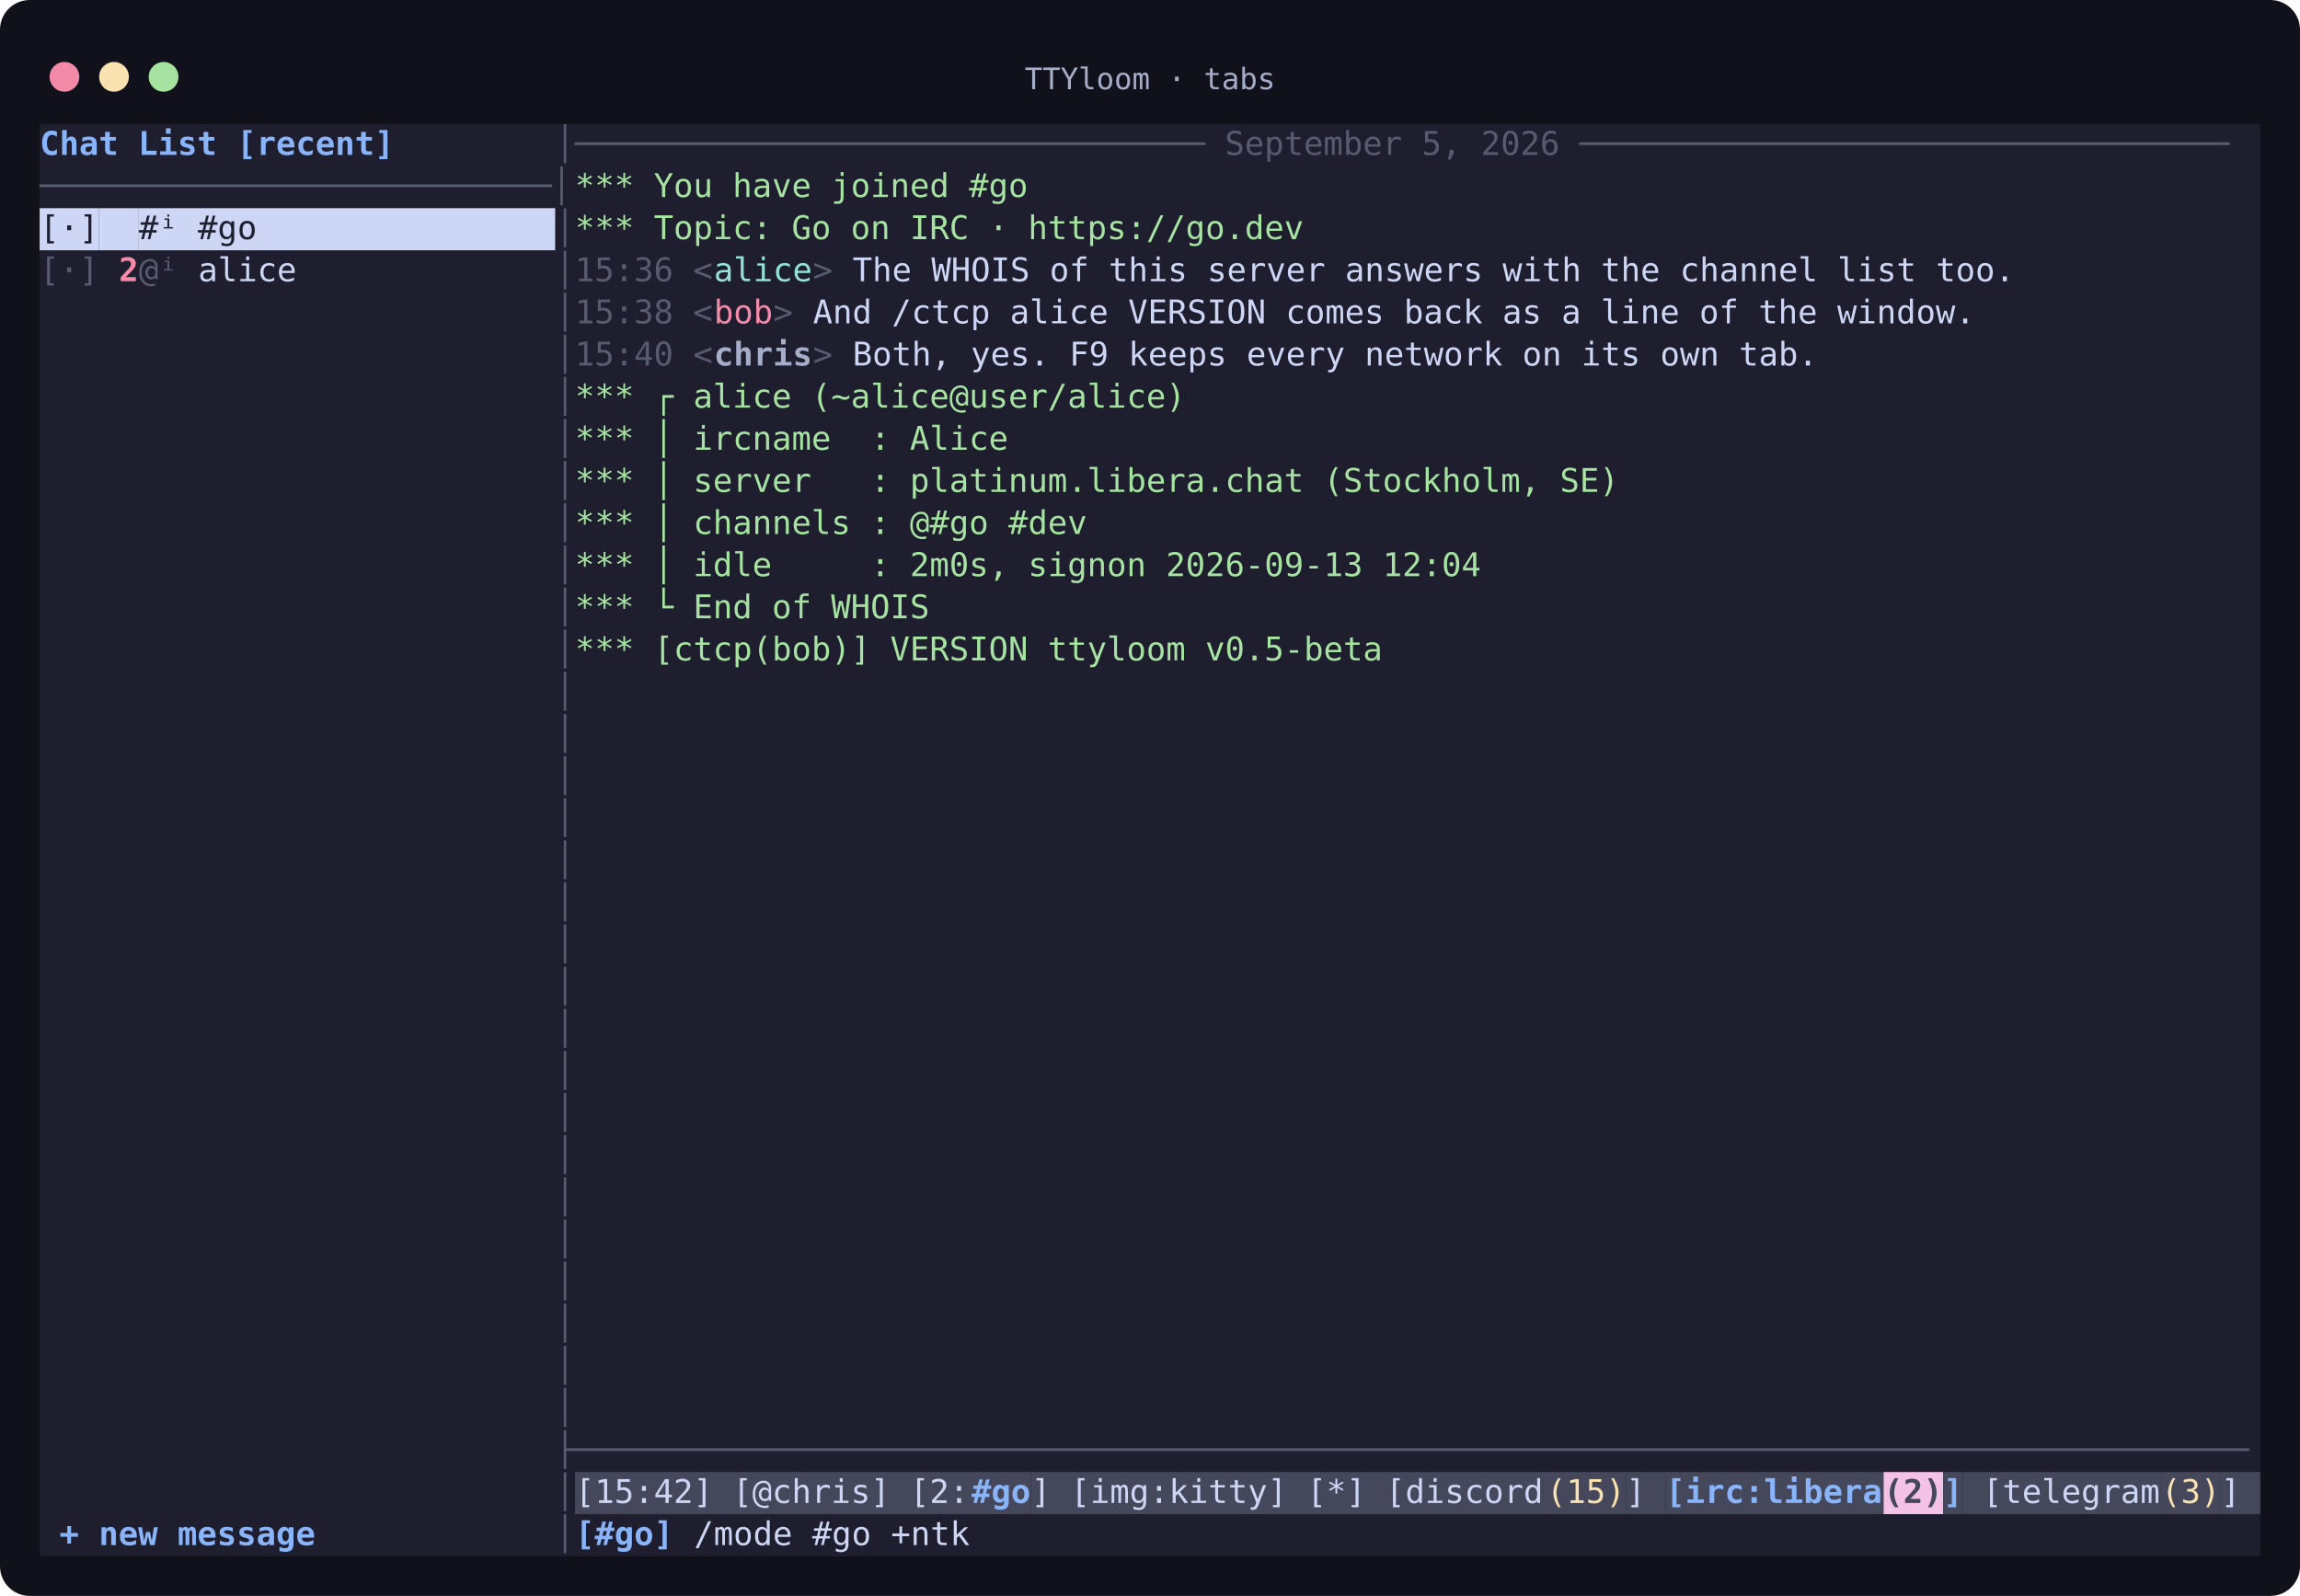
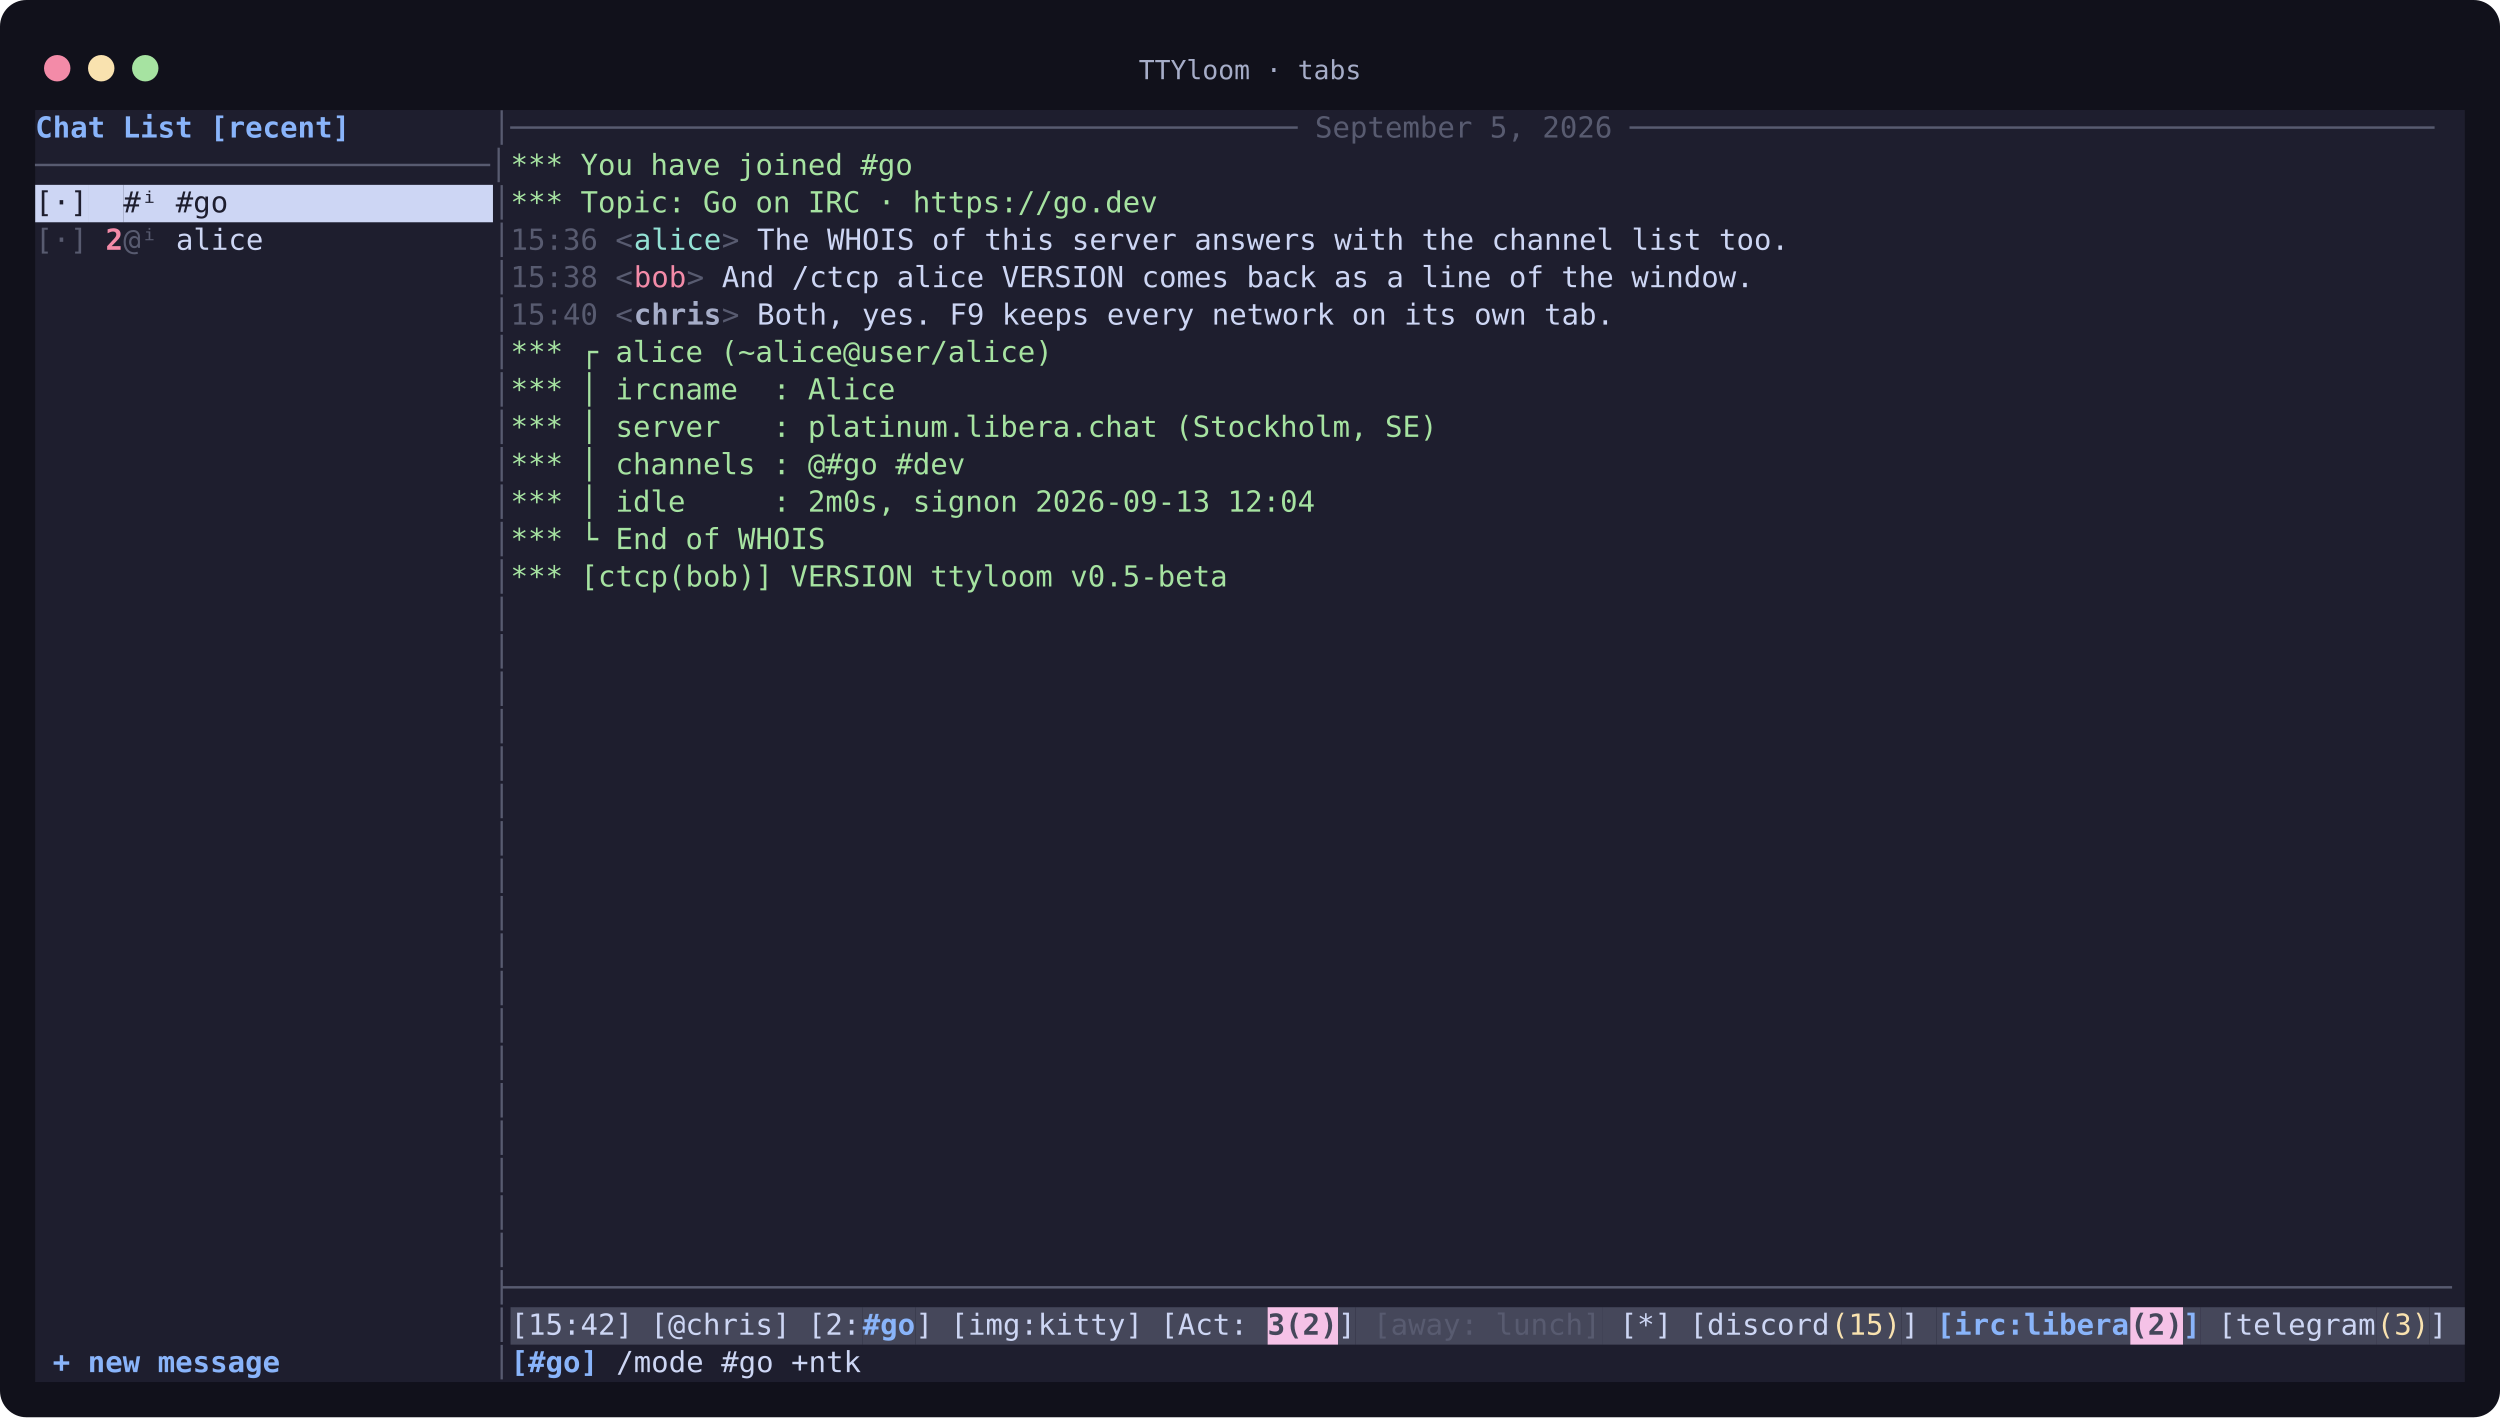
- <svg xmlns="http://www.w3.org/2000/svg" width="928" height="644" viewBox="0 0 928 644" font-family="JetBrains Mono, Fira Code, Cascadia Code, DejaVu Sans Mono, Menlo, Noto Color Emoji, Apple Color Emoji, Segoe UI Emoji, monospace" font-size="13.2">
-   <rect width="928" height="644" rx="12" fill="#11111b" />
-   <rect x="16" y="50" width="896" height="578" fill="#1e1e2e" />
+ <svg xmlns="http://www.w3.org/2000/svg" width="1136" height="644" viewBox="0 0 1136 644" font-family="JetBrains Mono, Fira Code, Cascadia Code, DejaVu Sans Mono, Menlo, Noto Color Emoji, Apple Color Emoji, Segoe UI Emoji, monospace" font-size="13.2">
+   <rect width="1136" height="644" rx="12" fill="#11111b" />
+   <rect x="16" y="50" width="1104" height="578" fill="#1e1e2e" />
  <circle cx="26" cy="31.0" r="6" fill="#f38ba8" />
  <circle cx="46" cy="31.0" r="6" fill="#f9e2af" />
  <circle cx="66" cy="31.0" r="6" fill="#a6e3a1" />
-   <text x="464" y="36.0" text-anchor="middle" fill="#a6adc8" font-size="12">TTYloom · tabs</text>
+   <text x="568" y="36.0" text-anchor="middle" fill="#a6adc8" font-size="12">TTYloom · tabs</text>
  <text x="16.0" y="62.5" fill="#89b4fa" textLength="208.0" xml:space="preserve" lengthAdjust="spacingAndGlyphs" font-weight="bold">Chat List [recent]        </text>
-   <text x="224.0" y="62.5" fill="#585b70" textLength="680.0" xml:space="preserve" lengthAdjust="spacingAndGlyphs">│──────────────────────────────── September 5, 2026 ─────────────────────────────────</text>
+   <text x="224.0" y="62.5" fill="#585b70" textLength="888.0" xml:space="preserve" lengthAdjust="spacingAndGlyphs">│───────────────────────────────────────────── September 5, 2026 ──────────────────────────────────────────────</text>
  <text x="16.0" y="79.5" fill="#585b70" textLength="216.0" xml:space="preserve" lengthAdjust="spacingAndGlyphs">──────────────────────────│</text>
  <text x="232.0" y="79.5" fill="#a6e3a1" textLength="184.0" xml:space="preserve" lengthAdjust="spacingAndGlyphs">*** You have joined #go</text>
  <rect x="16.0" y="84.0" width="24.0" height="17.0" fill="#cdd6f4" />
  <text x="16.0" y="96.5" fill="#1e1e2e" textLength="24.0" xml:space="preserve" lengthAdjust="spacingAndGlyphs">[·]</text>
  <rect x="40.0" y="84.0" width="16.0" height="17.0" fill="#cdd6f4" />
  <rect x="56.0" y="84.0" width="168.0" height="17.0" fill="#cdd6f4" />
  <text x="56.0" y="96.5" fill="#1e1e2e" textLength="168.0" xml:space="preserve" lengthAdjust="spacingAndGlyphs">#ⁱ #go               </text>
  <text x="224.0" y="96.5" fill="#585b70" textLength="8.0" xml:space="preserve" lengthAdjust="spacingAndGlyphs">│</text>
  <text x="232.0" y="96.5" fill="#a6e3a1" textLength="296.0" xml:space="preserve" lengthAdjust="spacingAndGlyphs">*** Topic: Go on IRC · https://go.dev</text>
  <text x="16.0" y="113.5" fill="#585b70" textLength="24.0" xml:space="preserve" lengthAdjust="spacingAndGlyphs">[·]</text>
  <text x="40.0" y="113.5" fill="#f38ba8" textLength="16.0" xml:space="preserve" lengthAdjust="spacingAndGlyphs" font-weight="bold"> 2</text>
  <text x="56.0" y="113.5" fill="#585b70" textLength="16.0" xml:space="preserve" lengthAdjust="spacingAndGlyphs">@ⁱ</text>
  <text x="72.0" y="113.5" fill="#cdd6f4" textLength="152.0" xml:space="preserve" lengthAdjust="spacingAndGlyphs"> alice             </text>
  <text x="224.0" y="113.5" fill="#585b70" textLength="64.0" xml:space="preserve" lengthAdjust="spacingAndGlyphs">│15:36 &lt;</text>
  <text x="288.0" y="113.5" fill="#94e2d5" textLength="40.0" xml:space="preserve" lengthAdjust="spacingAndGlyphs">alice</text>
  <text x="328.0" y="113.5" fill="#585b70" textLength="16.0" xml:space="preserve" lengthAdjust="spacingAndGlyphs">&gt; </text>
-   <text x="344.0" y="113.5" fill="#cdd6f4" textLength="568.0" xml:space="preserve" lengthAdjust="spacingAndGlyphs">The WHOIS of this server answers with the channel list too.            </text>
+   <text x="344.0" y="113.5" fill="#cdd6f4" textLength="776.0" xml:space="preserve" lengthAdjust="spacingAndGlyphs">The WHOIS of this server answers with the channel list too.                                      </text>
  <text x="224.0" y="130.5" fill="#585b70" textLength="64.0" xml:space="preserve" lengthAdjust="spacingAndGlyphs">│15:38 &lt;</text>
  <text x="288.0" y="130.5" fill="#f38ba8" textLength="24.0" xml:space="preserve" lengthAdjust="spacingAndGlyphs">bob</text>
  <text x="312.0" y="130.5" fill="#585b70" textLength="16.0" xml:space="preserve" lengthAdjust="spacingAndGlyphs">&gt; </text>
-   <text x="328.0" y="130.5" fill="#cdd6f4" textLength="584.0" xml:space="preserve" lengthAdjust="spacingAndGlyphs">And /ctcp alice VERSION comes back as a line of the window.              </text>
+   <text x="328.0" y="130.5" fill="#cdd6f4" textLength="792.0" xml:space="preserve" lengthAdjust="spacingAndGlyphs">And /ctcp alice VERSION comes back as a line of the window.                                        </text>
  <text x="224.0" y="147.5" fill="#585b70" textLength="64.0" xml:space="preserve" lengthAdjust="spacingAndGlyphs">│15:40 &lt;</text>
  <text x="288.0" y="147.5" fill="#a6adc8" textLength="40.0" xml:space="preserve" lengthAdjust="spacingAndGlyphs" font-weight="bold">chris</text>
  <text x="328.0" y="147.5" fill="#585b70" textLength="16.0" xml:space="preserve" lengthAdjust="spacingAndGlyphs">&gt; </text>
-   <text x="344.0" y="147.5" fill="#cdd6f4" textLength="568.0" xml:space="preserve" lengthAdjust="spacingAndGlyphs">Both, yes. F9 keeps every network on its own tab.                      </text>
+   <text x="344.0" y="147.5" fill="#cdd6f4" textLength="776.0" xml:space="preserve" lengthAdjust="spacingAndGlyphs">Both, yes. F9 keeps every network on its own tab.                                                </text>
  <text x="224.0" y="164.5" fill="#585b70" textLength="8.0" xml:space="preserve" lengthAdjust="spacingAndGlyphs">│</text>
  <text x="232.0" y="164.5" fill="#a6e3a1" textLength="248.0" xml:space="preserve" lengthAdjust="spacingAndGlyphs">*** ┌ alice (~alice@user/alice)</text>
  <text x="224.0" y="181.5" fill="#585b70" textLength="8.0" xml:space="preserve" lengthAdjust="spacingAndGlyphs">│</text>
  <text x="232.0" y="181.5" fill="#a6e3a1" textLength="176.0" xml:space="preserve" lengthAdjust="spacingAndGlyphs">*** │ ircname  : Alice</text>
  <text x="224.0" y="198.5" fill="#585b70" textLength="8.0" xml:space="preserve" lengthAdjust="spacingAndGlyphs">│</text>
  <text x="232.0" y="198.5" fill="#a6e3a1" textLength="424.0" xml:space="preserve" lengthAdjust="spacingAndGlyphs">*** │ server   : platinum.libera.chat (Stockholm, SE)</text>
  <text x="224.0" y="215.5" fill="#585b70" textLength="8.0" xml:space="preserve" lengthAdjust="spacingAndGlyphs">│</text>
  <text x="232.0" y="215.5" fill="#a6e3a1" textLength="208.0" xml:space="preserve" lengthAdjust="spacingAndGlyphs">*** │ channels : @#go #dev</text>
  <text x="224.0" y="232.5" fill="#585b70" textLength="8.0" xml:space="preserve" lengthAdjust="spacingAndGlyphs">│</text>
  <text x="232.0" y="232.5" fill="#a6e3a1" textLength="368.0" xml:space="preserve" lengthAdjust="spacingAndGlyphs">*** │ idle     : 2m0s, signon 2026-09-13 12:04</text>
  <text x="224.0" y="249.5" fill="#585b70" textLength="8.0" xml:space="preserve" lengthAdjust="spacingAndGlyphs">│</text>
  <text x="232.0" y="249.5" fill="#a6e3a1" textLength="144.0" xml:space="preserve" lengthAdjust="spacingAndGlyphs">*** └ End of WHOIS</text>
  <text x="224.0" y="266.5" fill="#585b70" textLength="8.0" xml:space="preserve" lengthAdjust="spacingAndGlyphs">│</text>
  <text x="232.0" y="266.5" fill="#a6e3a1" textLength="328.0" xml:space="preserve" lengthAdjust="spacingAndGlyphs">*** [ctcp(bob)] VERSION ttyloom v0.5-beta</text>
  <text x="224.0" y="283.5" fill="#585b70" textLength="8.0" xml:space="preserve" lengthAdjust="spacingAndGlyphs">│</text>
  <text x="224.0" y="300.5" fill="#585b70" textLength="8.0" xml:space="preserve" lengthAdjust="spacingAndGlyphs">│</text>
  <text x="224.0" y="317.5" fill="#585b70" textLength="8.0" xml:space="preserve" lengthAdjust="spacingAndGlyphs">│</text>
  <text x="224.0" y="334.5" fill="#585b70" textLength="8.0" xml:space="preserve" lengthAdjust="spacingAndGlyphs">│</text>
  <text x="224.0" y="351.5" fill="#585b70" textLength="8.0" xml:space="preserve" lengthAdjust="spacingAndGlyphs">│</text>
  <text x="224.0" y="368.5" fill="#585b70" textLength="8.0" xml:space="preserve" lengthAdjust="spacingAndGlyphs">│</text>
  <text x="224.0" y="385.5" fill="#585b70" textLength="8.0" xml:space="preserve" lengthAdjust="spacingAndGlyphs">│</text>
  <text x="224.0" y="402.5" fill="#585b70" textLength="8.0" xml:space="preserve" lengthAdjust="spacingAndGlyphs">│</text>
  <text x="224.0" y="419.5" fill="#585b70" textLength="8.0" xml:space="preserve" lengthAdjust="spacingAndGlyphs">│</text>
  <text x="224.0" y="436.5" fill="#585b70" textLength="8.0" xml:space="preserve" lengthAdjust="spacingAndGlyphs">│</text>
  <text x="224.0" y="453.5" fill="#585b70" textLength="8.0" xml:space="preserve" lengthAdjust="spacingAndGlyphs">│</text>
  <text x="224.0" y="470.5" fill="#585b70" textLength="8.0" xml:space="preserve" lengthAdjust="spacingAndGlyphs">│</text>
  <text x="224.0" y="487.5" fill="#585b70" textLength="8.0" xml:space="preserve" lengthAdjust="spacingAndGlyphs">│</text>
  <text x="224.0" y="504.5" fill="#585b70" textLength="8.0" xml:space="preserve" lengthAdjust="spacingAndGlyphs">│</text>
  <text x="224.0" y="521.5" fill="#585b70" textLength="8.0" xml:space="preserve" lengthAdjust="spacingAndGlyphs">│</text>
  <text x="224.0" y="538.5" fill="#585b70" textLength="8.0" xml:space="preserve" lengthAdjust="spacingAndGlyphs">│</text>
  <text x="224.0" y="555.5" fill="#585b70" textLength="8.0" xml:space="preserve" lengthAdjust="spacingAndGlyphs">│</text>
  <text x="224.0" y="572.5" fill="#585b70" textLength="8.0" xml:space="preserve" lengthAdjust="spacingAndGlyphs">│</text>
-   <text x="224.0" y="589.5" fill="#585b70" textLength="688.0" xml:space="preserve" lengthAdjust="spacingAndGlyphs">├─────────────────────────────────────────────────────────────────────────────────────</text>
+   <text x="224.0" y="589.5" fill="#585b70" textLength="896.0" xml:space="preserve" lengthAdjust="spacingAndGlyphs">├───────────────────────────────────────────────────────────────────────────────────────────────────────────────</text>
  <text x="224.0" y="606.5" fill="#585b70" textLength="8.0" xml:space="preserve" lengthAdjust="spacingAndGlyphs">│</text>
  <rect x="232.0" y="594.0" width="160.0" height="17.0" fill="#45475a" />
  <text x="232.0" y="606.5" fill="#cdd6f4" textLength="160.0" xml:space="preserve" lengthAdjust="spacingAndGlyphs">[15:42] [@chris] [2:</text>
  <rect x="392.0" y="594.0" width="24.0" height="17.0" fill="#45475a" />
  <text x="392.0" y="606.5" fill="#89b4fa" textLength="24.0" xml:space="preserve" lengthAdjust="spacingAndGlyphs" font-weight="bold">#go</text>
-   <rect x="416.0" y="594.0" width="208.0" height="17.0" fill="#45475a" />
-   <text x="416.0" y="606.5" fill="#cdd6f4" textLength="208.0" xml:space="preserve" lengthAdjust="spacingAndGlyphs">] [img:kitty] [*] [discord</text>
-   <rect x="624.0" y="594.0" width="32.0" height="17.0" fill="#45475a" />
-   <text x="624.0" y="606.5" fill="#f9e2af" textLength="32.0" xml:space="preserve" lengthAdjust="spacingAndGlyphs">(15)</text>
-   <rect x="656.0" y="594.0" width="16.0" height="17.0" fill="#45475a" />
-   <text x="656.0" y="606.5" fill="#cdd6f4" textLength="16.0" xml:space="preserve" lengthAdjust="spacingAndGlyphs">] </text>
-   <rect x="672.0" y="594.0" width="88.0" height="17.0" fill="#45475a" />
-   <text x="672.0" y="606.5" fill="#89b4fa" textLength="88.0" xml:space="preserve" lengthAdjust="spacingAndGlyphs" font-weight="bold">[irc:libera</text>
-   <rect x="760.0" y="594.0" width="24.0" height="17.0" fill="#f5c2e7" />
-   <text x="760.0" y="606.5" fill="#45475a" textLength="24.0" xml:space="preserve" lengthAdjust="spacingAndGlyphs" font-weight="bold">(2)</text>
-   <rect x="784.0" y="594.0" width="8.0" height="17.0" fill="#45475a" />
-   <text x="784.0" y="606.5" fill="#89b4fa" textLength="8.0" xml:space="preserve" lengthAdjust="spacingAndGlyphs" font-weight="bold">]</text>
-   <rect x="792.0" y="594.0" width="80.0" height="17.0" fill="#45475a" />
-   <text x="792.0" y="606.5" fill="#cdd6f4" textLength="80.0" xml:space="preserve" lengthAdjust="spacingAndGlyphs"> [telegram</text>
-   <rect x="872.0" y="594.0" width="24.0" height="17.0" fill="#45475a" />
-   <text x="872.0" y="606.5" fill="#f9e2af" textLength="24.0" xml:space="preserve" lengthAdjust="spacingAndGlyphs">(3)</text>
-   <rect x="896.0" y="594.0" width="16.0" height="17.0" fill="#45475a" />
-   <text x="896.0" y="606.5" fill="#cdd6f4" textLength="16.0" xml:space="preserve" lengthAdjust="spacingAndGlyphs">] </text>
+   <rect x="416.0" y="594.0" width="160.0" height="17.0" fill="#45475a" />
+   <text x="416.0" y="606.5" fill="#cdd6f4" textLength="160.0" xml:space="preserve" lengthAdjust="spacingAndGlyphs">] [img:kitty] [Act: </text>
+   <rect x="576.0" y="594.0" width="32.0" height="17.0" fill="#f5c2e7" />
+   <text x="576.0" y="606.5" fill="#45475a" textLength="32.0" xml:space="preserve" lengthAdjust="spacingAndGlyphs" font-weight="bold">3(2)</text>
+   <rect x="608.0" y="594.0" width="8.0" height="17.0" fill="#45475a" />
+   <text x="608.0" y="606.5" fill="#cdd6f4" textLength="8.0" xml:space="preserve" lengthAdjust="spacingAndGlyphs">]</text>
+   <rect x="616.0" y="594.0" width="112.0" height="17.0" fill="#45475a" />
+   <text x="616.0" y="606.5" fill="#585b70" textLength="112.0" xml:space="preserve" lengthAdjust="spacingAndGlyphs"> [away: lunch]</text>
+   <rect x="728.0" y="594.0" width="104.0" height="17.0" fill="#45475a" />
+   <text x="728.0" y="606.5" fill="#cdd6f4" textLength="104.0" xml:space="preserve" lengthAdjust="spacingAndGlyphs"> [*] [discord</text>
+   <rect x="832.0" y="594.0" width="32.0" height="17.0" fill="#45475a" />
+   <text x="832.0" y="606.5" fill="#f9e2af" textLength="32.0" xml:space="preserve" lengthAdjust="spacingAndGlyphs">(15)</text>
+   <rect x="864.0" y="594.0" width="16.0" height="17.0" fill="#45475a" />
+   <text x="864.0" y="606.5" fill="#cdd6f4" textLength="16.0" xml:space="preserve" lengthAdjust="spacingAndGlyphs">] </text>
+   <rect x="880.0" y="594.0" width="88.0" height="17.0" fill="#45475a" />
+   <text x="880.0" y="606.5" fill="#89b4fa" textLength="88.0" xml:space="preserve" lengthAdjust="spacingAndGlyphs" font-weight="bold">[irc:libera</text>
+   <rect x="968.0" y="594.0" width="24.0" height="17.0" fill="#f5c2e7" />
+   <text x="968.0" y="606.5" fill="#45475a" textLength="24.0" xml:space="preserve" lengthAdjust="spacingAndGlyphs" font-weight="bold">(2)</text>
+   <rect x="992.0" y="594.0" width="8.0" height="17.0" fill="#45475a" />
+   <text x="992.0" y="606.5" fill="#89b4fa" textLength="8.0" xml:space="preserve" lengthAdjust="spacingAndGlyphs" font-weight="bold">]</text>
+   <rect x="1000.0" y="594.0" width="80.0" height="17.0" fill="#45475a" />
+   <text x="1000.0" y="606.5" fill="#cdd6f4" textLength="80.0" xml:space="preserve" lengthAdjust="spacingAndGlyphs"> [telegram</text>
+   <rect x="1080.0" y="594.0" width="24.0" height="17.0" fill="#45475a" />
+   <text x="1080.0" y="606.5" fill="#f9e2af" textLength="24.0" xml:space="preserve" lengthAdjust="spacingAndGlyphs">(3)</text>
+   <rect x="1104.0" y="594.0" width="16.0" height="17.0" fill="#45475a" />
+   <text x="1104.0" y="606.5" fill="#cdd6f4" textLength="16.0" xml:space="preserve" lengthAdjust="spacingAndGlyphs">] </text>
  <text x="16.0" y="623.5" fill="#89b4fa" textLength="208.0" xml:space="preserve" lengthAdjust="spacingAndGlyphs" font-weight="bold"> + new message            </text>
  <text x="224.0" y="623.5" fill="#585b70" textLength="8.0" xml:space="preserve" lengthAdjust="spacingAndGlyphs">│</text>
  <text x="232.0" y="623.5" fill="#89b4fa" textLength="48.0" xml:space="preserve" lengthAdjust="spacingAndGlyphs" font-weight="bold">[#go] </text>
-   <text x="280.0" y="623.5" fill="#cdd6f4" textLength="632.0" xml:space="preserve" lengthAdjust="spacingAndGlyphs">/mode #go +ntk                                                                 </text>
+   <text x="280.0" y="623.5" fill="#cdd6f4" textLength="840.0" xml:space="preserve" lengthAdjust="spacingAndGlyphs">/mode #go +ntk                                                                                           </text>
</svg>
